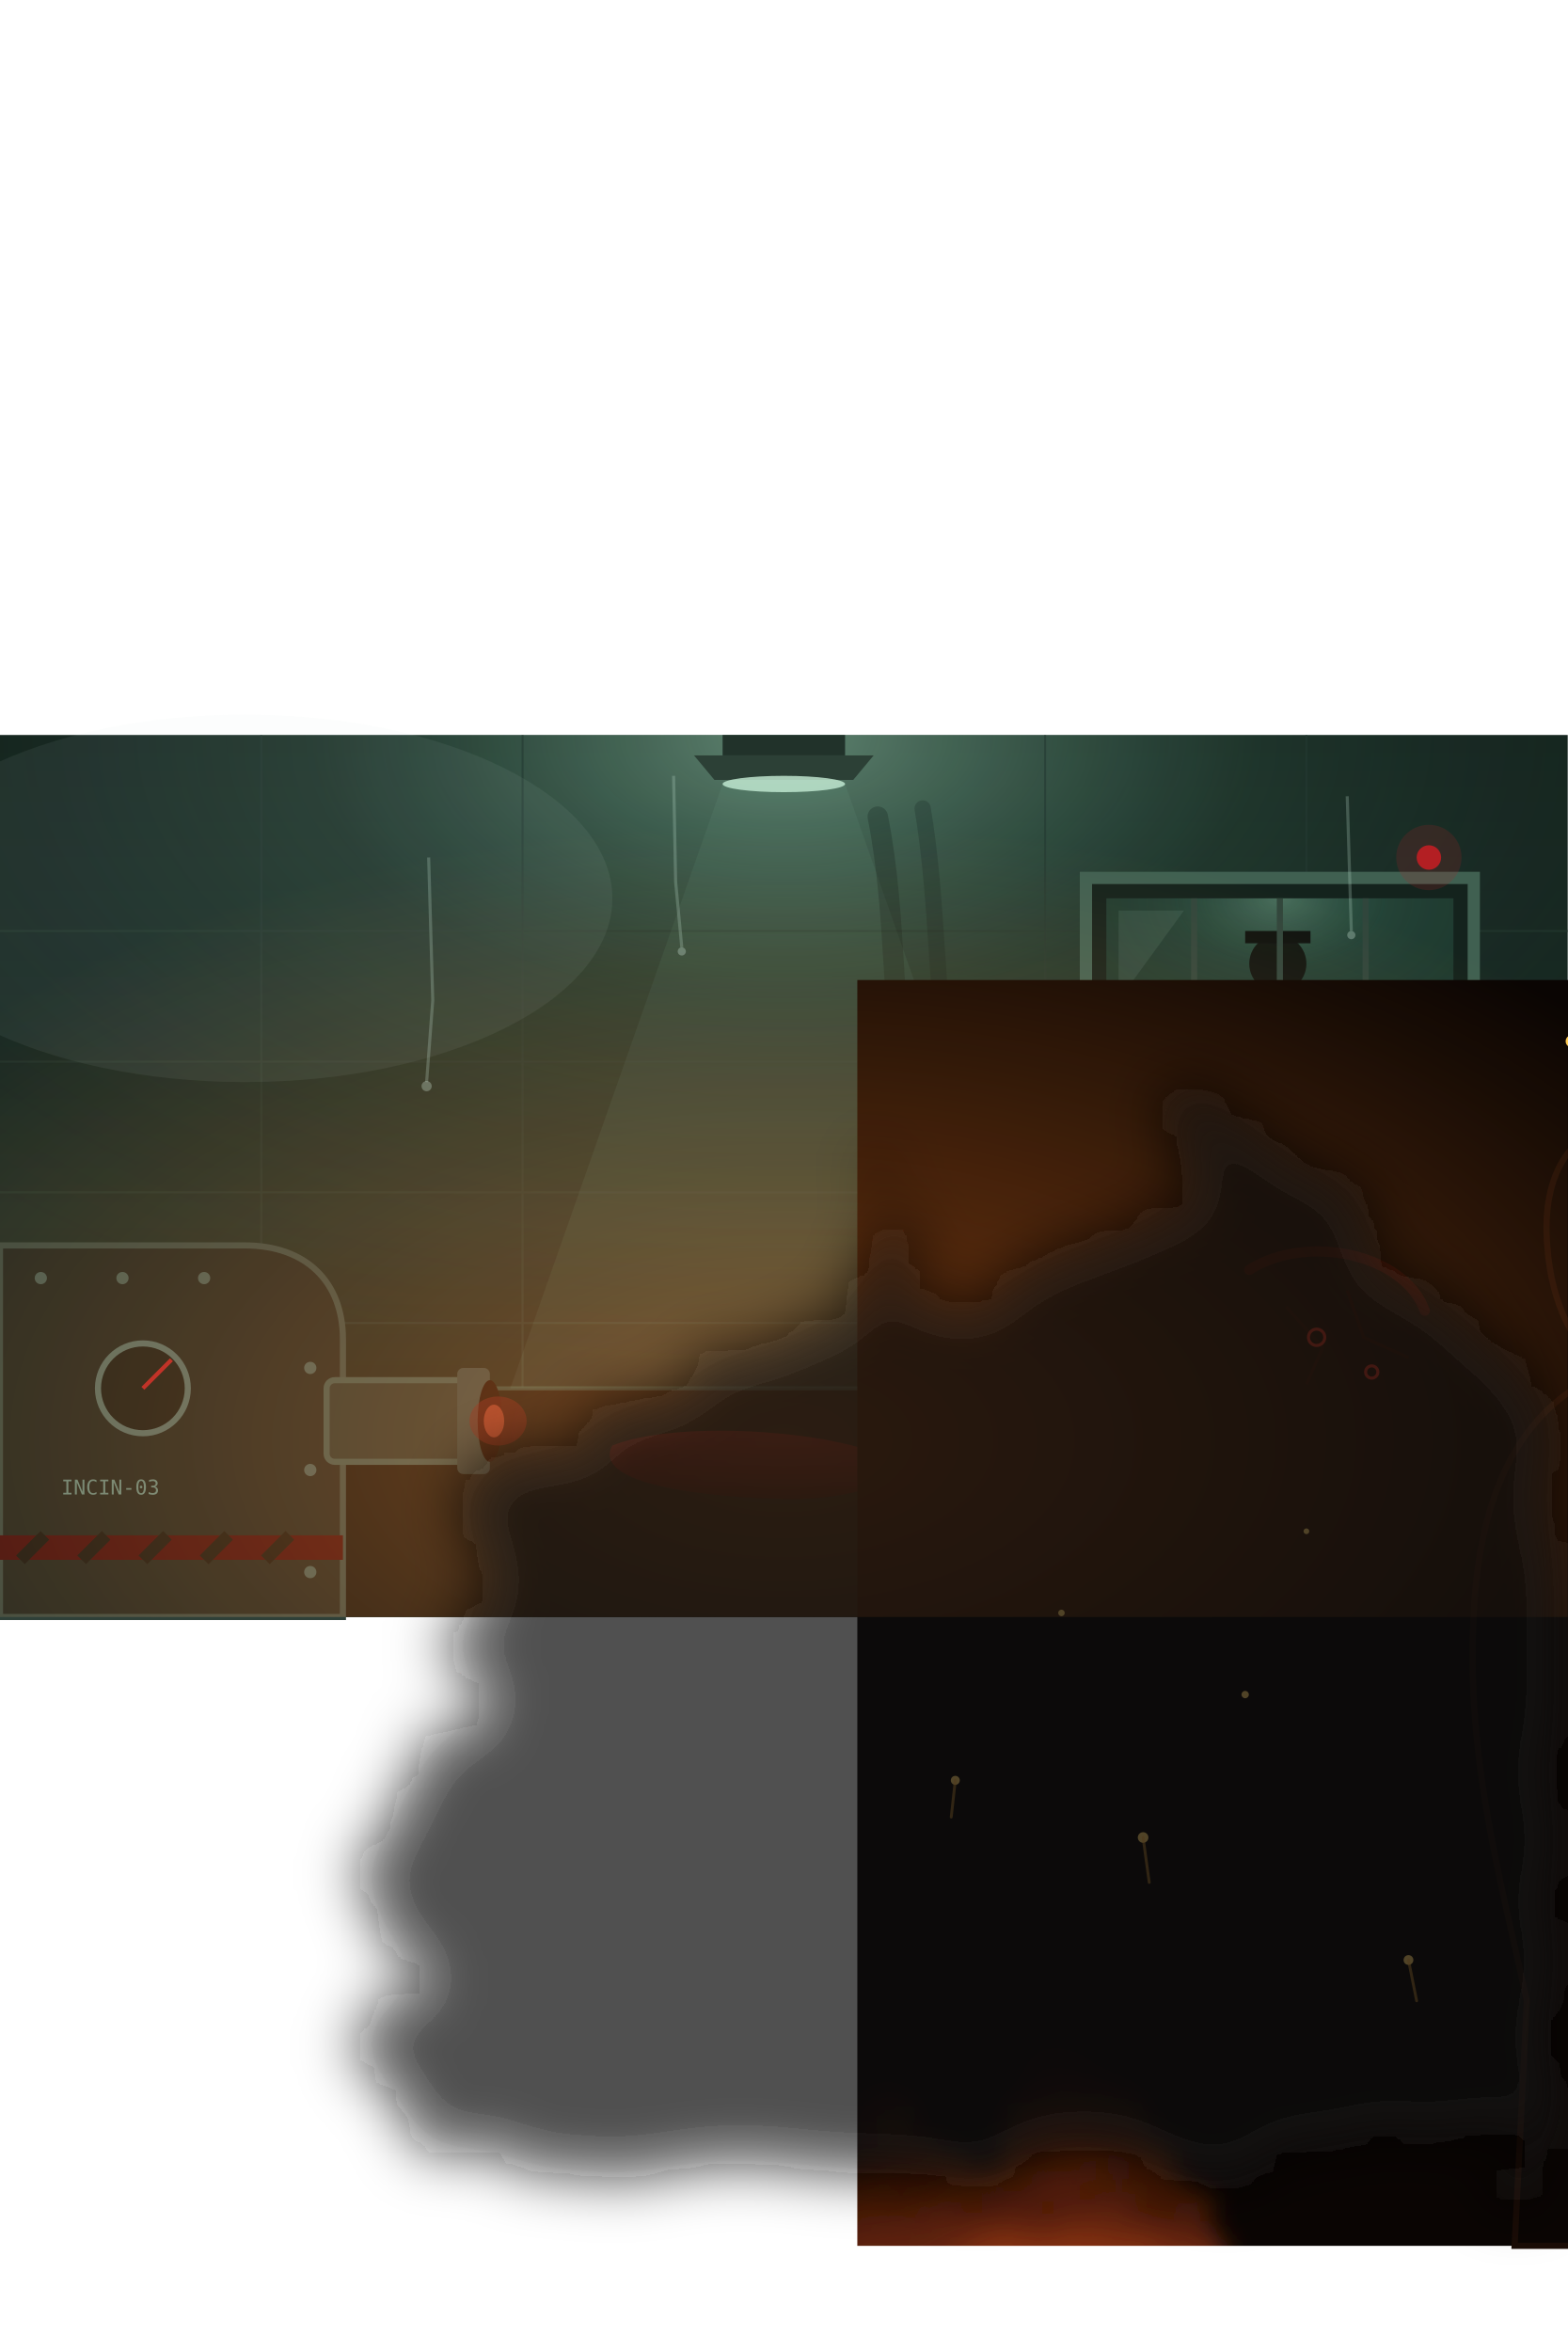
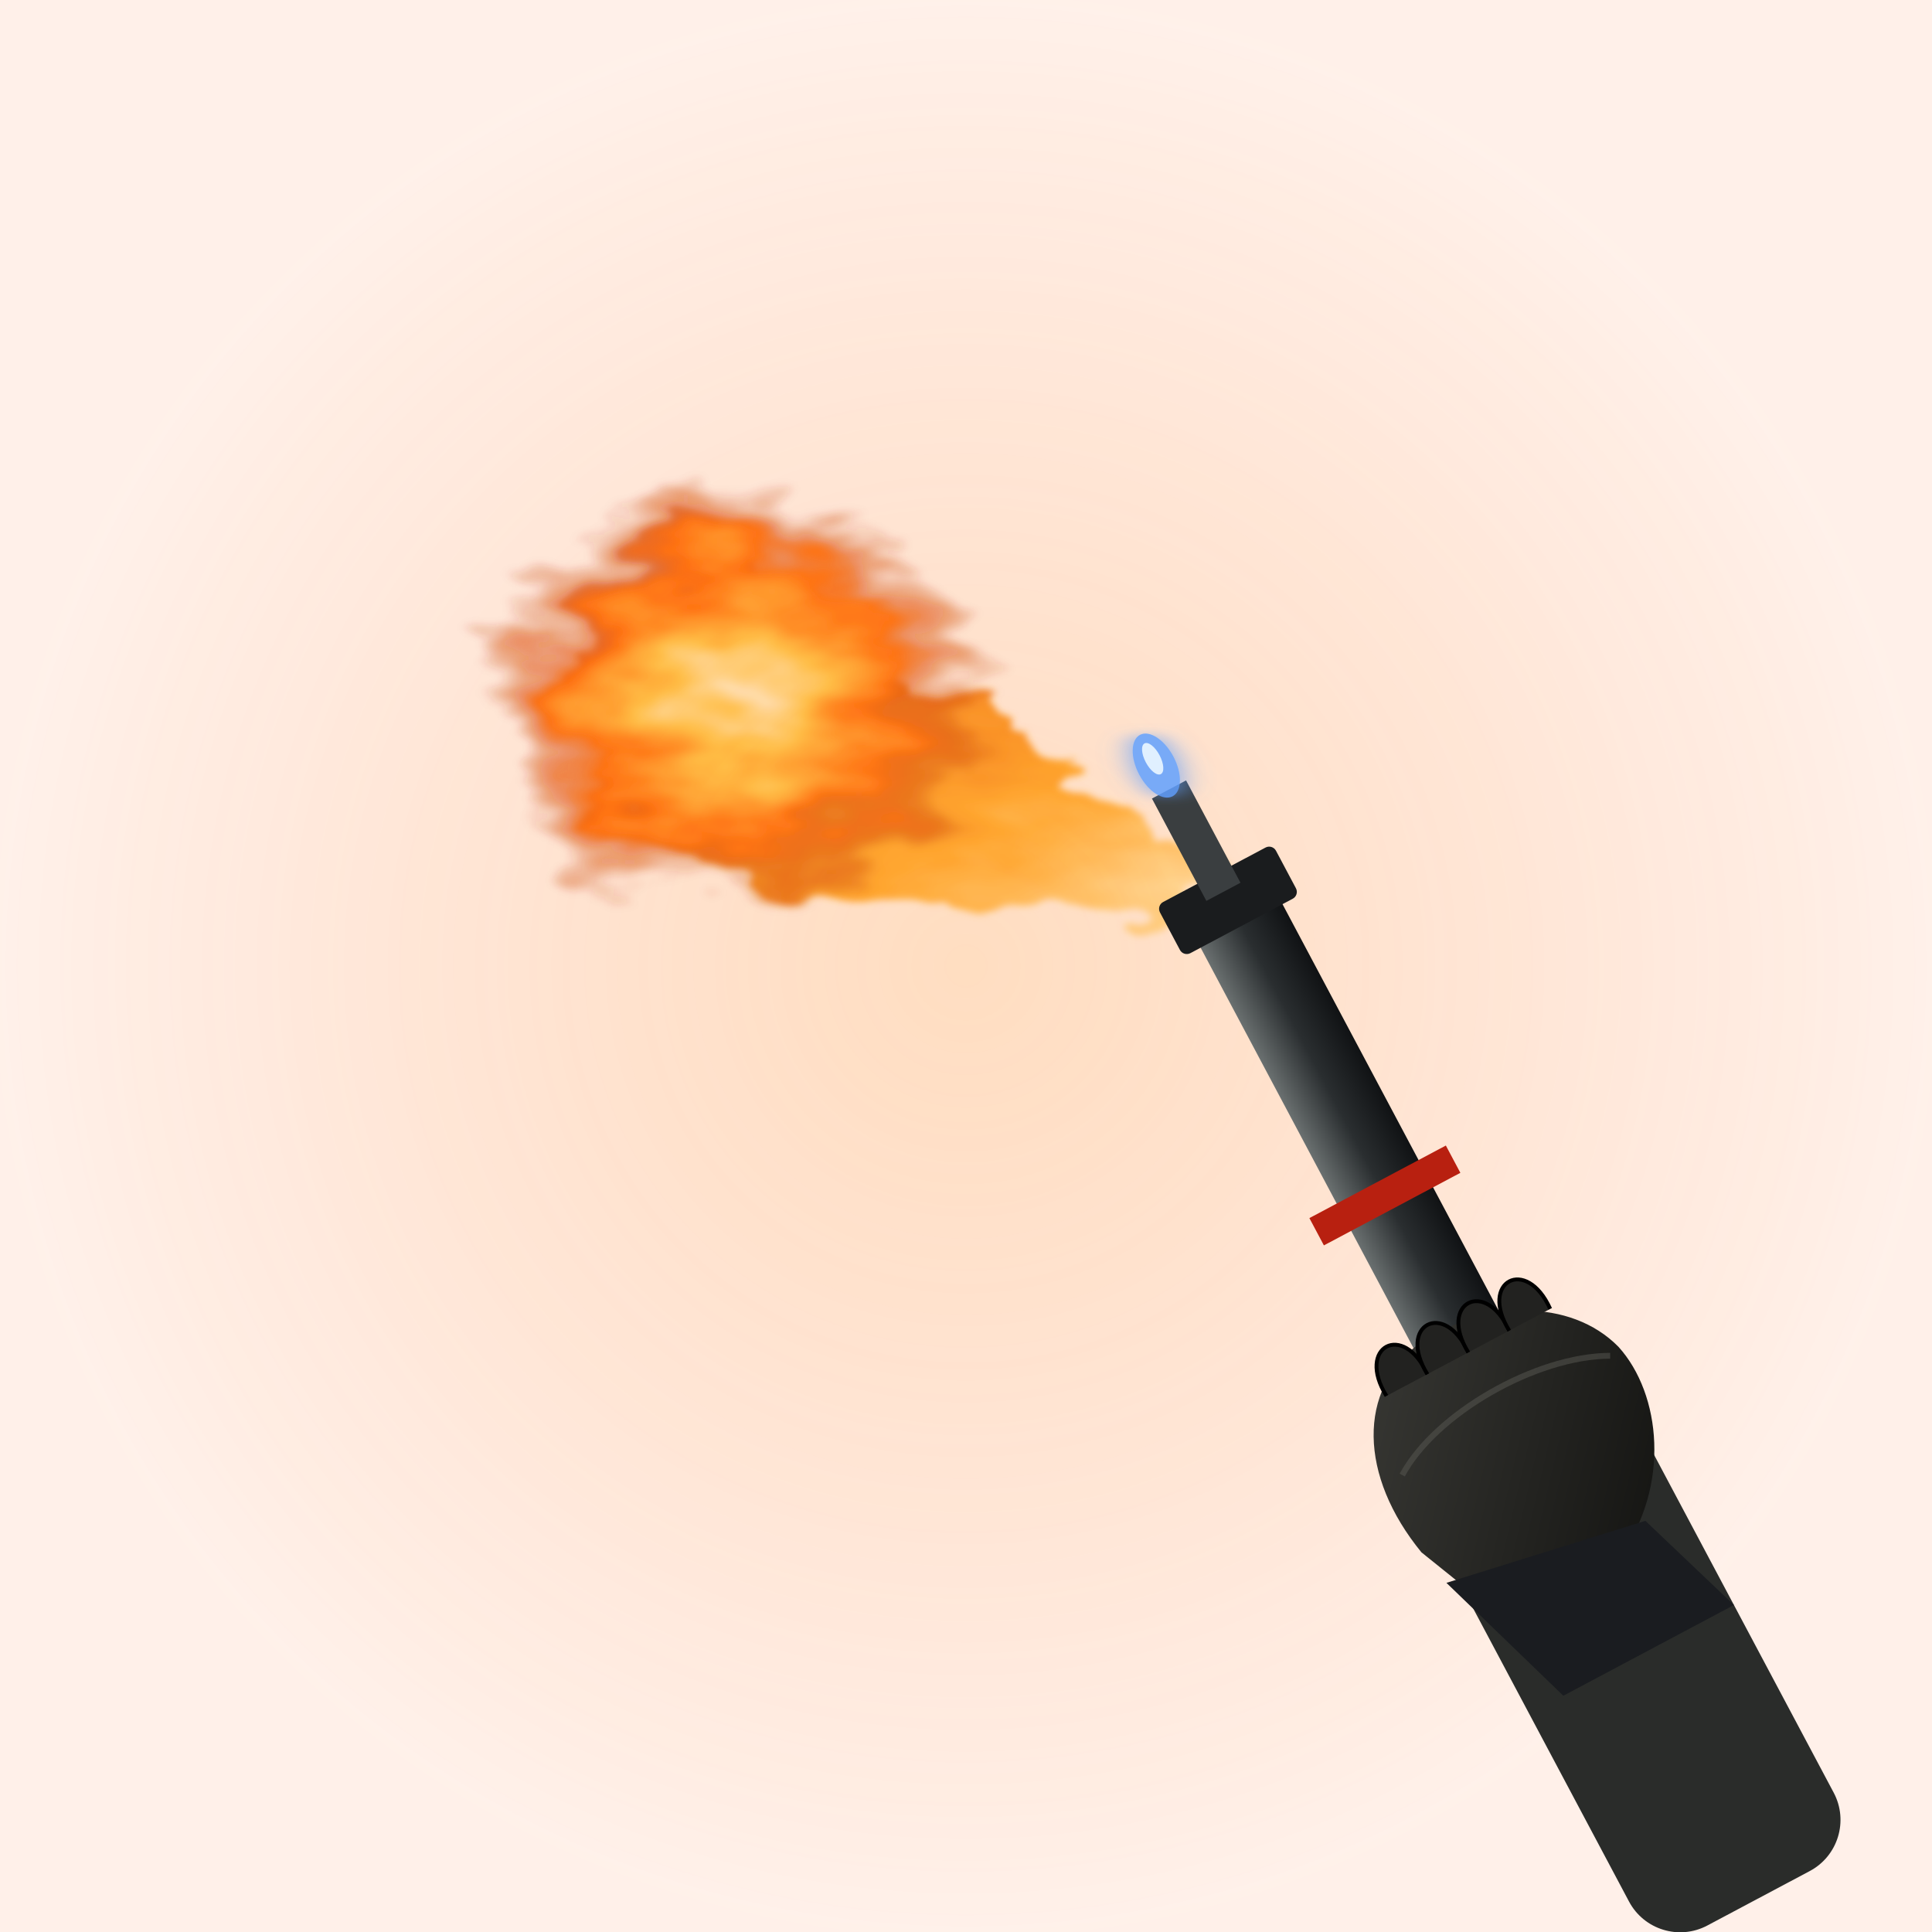
- <svg xmlns="http://www.w3.org/2000/svg" viewBox="0 0 768 432" width="512" height="768">
- ```svg
- 
+ <svg xmlns="http://www.w3.org/2000/svg" viewBox="0 0 1000 1000" width="1000" height="1000">
  <defs>
-     <linearGradient id="bg" x1="0" y1="0" x2="0" y2="1">
-       <stop offset="0" stop-color="#0b1612" />
-       <stop offset="0.55" stop-color="#12241d" />
-       <stop offset="1" stop-color="#050a08" />
+     <filter id="blur2" x="-20%" y="-20%" width="140%" height="140%">
+       <feGaussianBlur stdDeviation="2" />
+     </filter>
+     <filter id="blur4" x="-30%" y="-30%" width="160%" height="160%">
+       <feGaussianBlur stdDeviation="4" />
+     </filter>
+     <filter id="blur8" x="-40%" y="-40%" width="180%" height="180%">
+       <feGaussianBlur stdDeviation="8" />
+     </filter>
+     <filter id="blur16" x="-50%" y="-50%" width="200%" height="200%">
+       <feGaussianBlur stdDeviation="16" />
+     </filter>
+     <filter id="blur30" x="-60%" y="-60%" width="220%" height="220%">
+       <feGaussianBlur stdDeviation="30" />
+     </filter>
+     <filter id="skin" x="0" y="0" width="100%" height="100%">
+       <feTurbulence type="fractalNoise" baseFrequency="0.9" numOctaves="2" seed="3" result="n" />
+       <feColorMatrix in="n" type="matrix" values="0 0 0 0 0.25  0 0 0 0 0.14  0 0 0 0 0.1  1.6 0 0 0 -0.62" result="d" />
+       <feComposite in="d" in2="SourceGraphic" operator="in" result="dots" />
+       <feMerge>
+         <feMergeNode in="SourceGraphic" />
+         <feMergeNode in="dots" />
+       </feMerge>
+     </filter>
+     <filter id="grain" x="0" y="0" width="100%" height="100%">
+       <feTurbulence type="fractalNoise" baseFrequency="1.2" numOctaves="2" seed="7" stitchTiles="stitch" />
+       <feColorMatrix type="matrix" values="0 0 0 0 0.5  0 0 0 0 0.5  0 0 0 0 0.5  0 0 0 0.55 -0.1" />
+     </filter>
+     <filter id="rough" x="0" y="0" width="100%" height="100%">
+       <feTurbulence type="fractalNoise" baseFrequency="0.035" numOctaves="4" seed="11" />
+       <feColorMatrix type="matrix" values="0 0 0 0 0  0 0 0 0 0  0 0 0 0 0  0 0 0 -1.2 0.9" />
+     </filter>
+     <filter id="glow" x="-50%" y="-50%" width="200%" height="200%">
+       <feGaussianBlur stdDeviation="6" result="b" />
+       <feMerge>
+         <feMergeNode in="b" />
+         <feMergeNode in="SourceGraphic" />
+       </feMerge>
+     </filter>
+     <filter id="flame" x="-30%" y="-30%" width="160%" height="160%">
+       <feTurbulence type="fractalNoise" baseFrequency="0.018 0.045" numOctaves="3" seed="8" result="t" />
+       <feDisplacementMap in="SourceGraphic" in2="t" scale="70" xChannelSelector="R" yChannelSelector="G" />
+       <feGaussianBlur stdDeviation="2" />
+     </filter>
+     <filter id="smoke" x="-40%" y="-40%" width="180%" height="180%">
+       <feTurbulence type="fractalNoise" baseFrequency="0.012" numOctaves="4" seed="3" result="t" />
+       <feDisplacementMap in="SourceGraphic" in2="t" scale="120" xChannelSelector="R" yChannelSelector="G" />
+       <feGaussianBlur stdDeviation="10" />
+     </filter>
+     <filter id="motion" x="-50%" y="-50%" width="200%" height="200%">
+       <feGaussianBlur stdDeviation="14 3" />
+     </filter>
+     <linearGradient id="axeHead" x1="0" y1="0" x2="1" y2="1">
+       <stop offset="0" stop-color="#d83a2a" stop-opacity="1" />
+       <stop offset="0.6" stop-color="#8a1810" stop-opacity="1" />
+       <stop offset="1" stop-color="#3a0806" stop-opacity="1" />
    </linearGradient>
-     <radialGradient id="topLight" cx="0.5" cy="0" r="0.75">
-       <stop offset="0" stop-color="#9fd8b8" stop-opacity="0.55" />
-       <stop offset="0.4" stop-color="#4f8f73" stop-opacity="0.18" />
-       <stop offset="1" stop-color="#0b1612" stop-opacity="0" />
+     <linearGradient id="axeEdge" x1="0" y1="0" x2="1" y2="0">
+       <stop offset="0" stop-color="#f4f6f6" stop-opacity="1" />
+       <stop offset="1" stop-color="#8a9294" stop-opacity="1" />
+     </linearGradient>
+     <linearGradient id="handle" x1="0" y1="0" x2="1" y2="0">
+       <stop offset="0" stop-color="#e8c040" stop-opacity="1" />
+       <stop offset="0.5" stop-color="#b08a18" stop-opacity="1" />
+       <stop offset="1" stop-color="#5a4408" stop-opacity="1" />
+     </linearGradient>
+     <linearGradient id="glove" x1="0" y1="0" x2="1" y2="1">
+       <stop offset="0" stop-color="#3a3a36" stop-opacity="1" />
+       <stop offset="1" stop-color="#0e0e0c" stop-opacity="1" />
+     </linearGradient>
+     <linearGradient id="slide" x1="0" y1="0" x2="1" y2="0">
+       <stop offset="0" stop-color="#4a4e52" stop-opacity="1" />
+       <stop offset="0.5" stop-color="#1e2022" stop-opacity="1" />
+       <stop offset="1" stop-color="#0a0b0c" stop-opacity="1" />
+     </linearGradient>
+     <radialGradient id="flash">
+       <stop offset="0" stop-color="#fffbe8" stop-opacity="1" />
+       <stop offset="0.15" stop-color="#ffd070" stop-opacity="0.9" />
+       <stop offset="0.45" stop-color="#ff7a20" stop-opacity="0.35" />
+       <stop offset="1" stop-color="#ff5010" stop-opacity="0" />
    </radialGradient>
-     <radialGradient id="face" cx="0.45" cy="0.35" r="0.7">
-       <stop offset="0" stop-color="#c9d6c4" />
-       <stop offset="0.5" stop-color="#8fa393" />
-       <stop offset="1" stop-color="#3a4a40" />
+     <radialGradient id="whiteFlash">
+       <stop offset="0" stop-color="#fff" stop-opacity="0.95" />
+       <stop offset="0.3" stop-color="#fff" stop-opacity="0.5" />
+       <stop offset="1" stop-color="#fff" stop-opacity="0" />
    </radialGradient>
-     <linearGradient id="suit" x1="0" y1="0" x2="0" y2="1">
-       <stop offset="0" stop-color="#2a3a33" />
-       <stop offset="0.6" stop-color="#16211c" />
-       <stop offset="1" stop-color="#070c0a" />
+     <radialGradient id="fireCore">
+       <stop offset="0" stop-color="#fffbe0" stop-opacity="1" />
+       <stop offset="0.3" stop-color="#ffd050" stop-opacity="1" />
+       <stop offset="0.65" stop-color="#ff7010" stop-opacity="1" />
+       <stop offset="1" stop-color="#a02000" stop-opacity="0" />
+     </radialGradient>
+     <linearGradient id="jet" x1="1" y1="1" x2="0" y2="0">
+       <stop offset="0" stop-color="#fff4c0" stop-opacity="1" />
+       <stop offset="0.3" stop-color="#ffb030" stop-opacity="1" />
+       <stop offset="0.8" stop-color="#e04008" stop-opacity="1" />
+       <stop offset="1" stop-color="#801000" stop-opacity="0" />
    </linearGradient>
-     <linearGradient id="blood" x1="0" y1="0" x2="0" y2="1">
-       <stop offset="0" stop-color="#7a0f12" />
-       <stop offset="0.6" stop-color="#4a0608" />
-       <stop offset="1" stop-color="#1f0203" />
+     <linearGradient id="canister" x1="0" y1="0" x2="1" y2="0">
+       <stop offset="0" stop-color="#6a7070" stop-opacity="1" />
+       <stop offset="0.5" stop-color="#2a2e30" stop-opacity="1" />
+       <stop offset="1" stop-color="#101214" stop-opacity="1" />
    </linearGradient>
-     <radialGradient id="vig" cx="0.5" cy="0.5" r="0.72">
-       <stop offset="0.55" stop-color="#000" stop-opacity="0" />
-       <stop offset="1" stop-color="#000" stop-opacity="0.85" />
+     <radialGradient id="orangeWash">
+       <stop offset="0" stop-color="#ff9030" stop-opacity="0.5" />
+       <stop offset="1" stop-color="#ff6010" stop-opacity="0.15" />
    </radialGradient>
-     <filter id="grain" x="0" y="0" width="100%" height="100%">
-       <feTurbulence type="fractalNoise" baseFrequency="0.85" numOctaves="3" seed="7" result="noise" />
-       <feColorMatrix in="noise" type="matrix" values="0 0 0 0 0.6                 0 0 0 0 0.75                 0 0 0 0 0.65                 0 0 0 0.35 0" result="tint" />
-       <feComposite in="tint" in2="SourceGraphic" operator="in" result="g" />
-       <feBlend in="SourceGraphic" in2="g" mode="overlay" />
-     </filter>
  </defs>
-   <rect width="768" height="432" fill="url(#bg)" />
-   <rect width="768" height="432" fill="url(#topLight)" />
-   <g stroke="#1d3129" stroke-width="1" opacity="0.6">
-     <line x1="0" y1="96" x2="768" y2="96" />
-     <line x1="0" y1="160" x2="768" y2="160" />
-     <line x1="0" y1="224" x2="768" y2="224" />
-     <line x1="0" y1="288" x2="768" y2="288" />
-     <line x1="128" y1="0" x2="128" y2="320" />
-     <line x1="256" y1="0" x2="256" y2="320" />
-     <line x1="512" y1="0" x2="512" y2="320" />
-     <line x1="640" y1="0" x2="640" y2="320" />
+   <g filter="url(#flame)">
+     <path d="M620 440 L380 280 C300 260 260 340 320 420 C380 480 520 470 640 470Z" fill="url(#jet)" />
+     <ellipse cx="380" cy="360" rx="130" ry="110" fill="url(#fireCore)" />
  </g>
-   <rect x="0" y="320" width="768" height="112" fill="#070d0a" />
-   <path d="M0 320 L768 320" stroke="#2c4a3d" stroke-width="2" opacity="0.7" />
-   <path d="M300 348 C330 336 400 340 430 352 C455 362 420 376 380 374 C340 373 290 366 300 348 Z" fill="url(#blood)" opacity="0.85" />
-   <path d="M430 360 C450 364 470 372 462 380 C452 386 440 376 430 360 Z" fill="#3a0507" opacity="0.8" />
-   <rect x="354" y="0" width="60" height="10" fill="#1a2a23" />
-   <path d="M340 10 L428 10 L418 22 L350 22 Z" fill="#26392f" />
-   <ellipse cx="384" cy="24" rx="30" ry="4" fill="#c8f0d8" opacity="0.8" />
-   <path d="M354 24 L250 320 L518 320 L414 24 Z" fill="#9fd8b8" opacity="0.06" />
-   <g id="guardWindow">
-     <rect x="532" y="70" width="190" height="130" fill="#0d1a15" stroke="#3b5a4c" stroke-width="6" />
-     <rect x="542" y="80" width="170" height="110" fill="#1b3a2f" opacity="0.75" />
-     <rect x="542" y="80" width="170" height="110" fill="url(#topLight)" opacity="0.6" />
-     <path d="M600 190 L600 150 C600 132 612 122 626 122 C640 122 652 132 652 150 L652 190 Z" fill="#050907" opacity="0.9" />
-     <circle cx="626" cy="112" r="14" fill="#050907" opacity="0.9" />
-     <rect x="610" y="96" width="32" height="6" fill="#050907" />
-     <g stroke="#2a3f35" stroke-width="3">
-       <line x1="585" y1="80" x2="585" y2="190" />
-       <line x1="627" y1="80" x2="627" y2="190" />
-       <line x1="669" y1="80" x2="669" y2="190" />
-       <line x1="542" y1="135" x2="712" y2="135" />
-     </g>
-     <rect x="524" y="200" width="206" height="10" fill="#22342c" />
-     <rect x="600" y="192" width="54" height="8" fill="#050907" />
-     <path d="M548 86 L580 86 L548 130 Z" fill="#d8f5e4" opacity="0.08" />
-     <circle cx="700" cy="60" r="6" fill="#b3161b" />
-     <circle cx="700" cy="60" r="16" fill="#b3161b" opacity="0.18" />
-     <text x="560" y="228" font-family="monospace" font-size="11" fill="#6f9a86" opacity="0.8">北岭闸口 · 门卫室</text>
-   </g>
-   <g id="incinerator">
-     <path d="M0 250 L120 250 C150 250 168 268 168 296 L168 432 L0 432 Z" fill="#141c18" stroke="#2f4038" stroke-width="3" />
-     <g fill="#3d5147">
-       <circle cx="20" cy="266" r="3" />
-       <circle cx="60" cy="266" r="3" />
-       <circle cx="100" cy="266" r="3" />
-       <circle cx="152" cy="310" r="3" />
-       <circle cx="152" cy="360" r="3" />
-       <circle cx="152" cy="410" r="3" />
-     </g>
-     <rect x="160" y="316" width="70" height="40" rx="4" fill="#1d2a24" stroke="#34493f" stroke-width="3" />
-     <rect x="224" y="310" width="16" height="52" rx="3" fill="#2a3a33" />
-     <ellipse cx="240" cy="336" rx="6" ry="20" fill="#0a0303" />
-     <ellipse cx="244" cy="336" rx="14" ry="12" fill="#7a0f12" opacity="0.45" />
-     <ellipse cx="242" cy="336" rx="5" ry="8" fill="#d2402a" opacity="0.6" />
-     <circle cx="70" cy="320" r="22" fill="#0c1310" stroke="#4a5f55" stroke-width="3" />
-     <line x1="70" y1="320" x2="84" y2="306" stroke="#b3161b" stroke-width="2" />
-     <text x="30" y="372" font-family="monospace" font-size="10" fill="#5d7c6d">INCIN-03</text>
-     <path d="M0 392 L168 392 L168 404 L0 404 Z" fill="#3a0507" />
-     <g stroke="#0a0f0c" stroke-width="6">
-       <line x1="10" y1="404" x2="22" y2="392" />
-       <line x1="40" y1="404" x2="52" y2="392" />
-       <line x1="70" y1="404" x2="82" y2="392" />
-       <line x1="100" y1="404" x2="112" y2="392" />
-       <line x1="130" y1="404" x2="142" y2="392" />
+   <rect width="1000" height="1000" fill="url(#orangeWash)" opacity="0.6" />
+   <g transform="translate(760 700) rotate(-28)">
+     <rect x="-24" y="-260" width="48" height="340" rx="6" fill="url(#canister)" />
+     <rect x="-34" y="-280" width="68" height="30" rx="4" fill="#1a1c1e" />
+     <rect x="-10" y="-330" width="20" height="60" fill="#3a3e40" />
+     <rect x="-40" y="-100" width="80" height="16" fill="#b82010" />
+     <ellipse cx="0" cy="-344" rx="10" ry="18" fill="#60a0ff" opacity="0.85" filter="url(#glow)" />
+     <ellipse cx="0" cy="-348" rx="4" ry="9" fill="#e0f0ff" />
+     <rect x="-60" y="60" width="120" height="260" rx="30" fill="#2a2c2a" />
+     <g transform="translate(0 40) rotate(0) scale(1)">
+       <path d="M-70 40 C-80 -10 -60 -50 -20 -56 C20 -60 60 -40 70 -6 C78 26 60 70 20 90 L-40 110Z" fill="url(#glove)" />
+       <path d="M-48 -40 C-50 -70 -22 -70 -24 -40" fill="#222220" stroke="#000" stroke-width="2" />
+       <path d="M-24 -40 C-26 -70 2 -70 0 -40" fill="#222220" stroke="#000" stroke-width="2" />
+       <path d="M0 -40 C-2 -70 26 -70 24 -40" fill="#222220" stroke="#000" stroke-width="2" />
+       <path d="M24 -40 C22 -70 50 -70 48 -40" fill="#222220" stroke="#000" stroke-width="2" />
+       <path d="M-60 0 C-30 -20 30 -22 64 -4" stroke="#5a5a54" stroke-width="3" fill="none" opacity="0.5" />
+       <path d="M-66 60 L-40 140 L60 140 L40 80Z" fill="#1a1c20" />
    </g>
  </g>
-   <g id="foggedGlass">
-     <rect x="0" y="0" width="768" height="432" fill="#a8c9b8" opacity="0.05" filter="url(#grain)" />
-     <ellipse cx="120" cy="80" rx="180" ry="90" fill="#cfe6da" opacity="0.07" />
-     <ellipse cx="690" cy="380" rx="200" ry="80" fill="#cfe6da" opacity="0.06" />
-     <path d="M430 40 C440 90 436 140 446 190" stroke="#0b1612" stroke-width="10" fill="none" opacity="0.25" stroke-linecap="round" />
-     <path d="M452 36 C460 84 458 130 466 172" stroke="#0b1612" stroke-width="8" fill="none" opacity="0.2" stroke-linecap="round" />
-     <g stroke="#bfe0cf" stroke-width="1.5" opacity="0.25" fill="none">
-       <path d="M210 60 L212 130 L209 170" />
-       <path d="M660 30 L662 96" />
-       <path d="M330 20 L331 72 L334 104" />
-     </g>
-     <g fill="#d8f0e3" opacity="0.3">
-       <circle cx="209" cy="172" r="2.5" />
-       <circle cx="662" cy="98" r="2" />
-       <circle cx="334" cy="106" r="2" />
-     </g>
-   </g>```svg
- 
- <g id="window-scene">
-     <rect x="420" y="120" width="760" height="620" fill="#0a0503" />
-     <ellipse cx="800" cy="470" rx="420" ry="360" fill="url(#fireOuter)" opacity="0.35">
-       <animate attributeName="opacity" values="0.28;0.42;0.3;0.38;0.28" dur="1.3s" repeatCount="indefinite" />
-     </ellipse>
-     <g id="pseudo-human">
-       <path d="M800 190 C770 190 755 215 758 250 C760 280 772 300 786 312              C745 330 725 370 722 430 C718 500 735 560 748 620              L742 740 L778 740 L790 640 L810 640 L822 740 L858 740              L852 620 C865 560 882 500 878 430 C875 370 855 330 814 312              C828 300 840 280 842 250 C845 215 830 190 800 190 Z" fill="url(#charGrad)" stroke="#1a0c06" stroke-width="3" />
-       <path d="M728 350 C690 420 680 520 688 640 C690 660 700 668 706 650 C708 560 718 470 748 400 Z" fill="url(#charGrad)" />
-       <path d="M872 350 C910 420 920 520 912 640 C910 660 900 668 894 650 C892 560 882 470 852 400 Z" fill="url(#charGrad)" />
-       <g fill="url(#fireCore)" opacity="0.9">
-         <ellipse cx="785" cy="400" rx="9" ry="12" />
-         <ellipse cx="812" cy="388" rx="7" ry="10" />
-         <ellipse cx="800" cy="425" rx="10" ry="8" />
-         <ellipse cx="775" cy="450" rx="6" ry="9" />
-         <ellipse cx="822" cy="445" rx="8" ry="11" />
-         <ellipse cx="798" cy="475" rx="7" ry="7" />
-         <ellipse cx="780" cy="500" rx="9" ry="6" />
-         <ellipse cx="818" cy="505" rx="6" ry="8" />
-         <animate attributeName="opacity" values="0.7;1;0.8;1;0.7" dur="0.9s" repeatCount="indefinite" />
-       </g>
-       <ellipse cx="786" cy="245" rx="7" ry="10" fill="url(#fireCore)" />
-       <ellipse cx="814" cy="245" rx="7" ry="10" fill="url(#fireCore)" />
-       <path d="M788 275 Q800 300 812 275 Q800 285 788 275 Z" fill="#ffdd88" />
-     </g>
-     <g id="flames">
-       <path d="M700 740 C690 640 720 600 710 520 C700 450 740 420 730 340 C725 290 760 260 750 190              C780 230 770 150 800 90 C830 150 820 230 850 190 C840 260 875 290 870 340              C860 420 900 450 890 520 C880 600 910 640 900 740 Z" fill="url(#fireOuter)" opacity="0.75">
-         <animate attributeName="d" dur="1.1s" repeatCount="indefinite" values="M700 740 C690 640 720 600 710 520 C700 450 740 420 730 340 C725 290 760 260 750 190 C780 230 770 150 800 90 C830 150 820 230 850 190 C840 260 875 290 870 340 C860 420 900 450 890 520 C880 600 910 640 900 740 Z;                 M705 740 C680 650 725 590 705 515 C695 440 745 425 725 335 C730 280 755 250 760 175 C785 215 780 140 805 70 C825 140 815 220 845 180 C845 255 870 295 875 335 C865 425 905 445 895 515 C885 600 915 645 895 740 Z;                 M700 740 C690 640 720 600 710 520 C700 450 740 420 730 340 C725 290 760 260 750 190 C780 230 770 150 800 90 C830 150 820 230 850 190 C840 260 875 290 870 340 C860 420 900 450 890 520 C880 600 910 640 900 740 Z" />
-       </path>
-       <path d="M740 740 C735 650 760 600 752 520 C748 450 770 400 765 320 C770 270 785 240 800 170              C815 240 830 270 835 320 C830 400 852 450 848 520 C840 600 865 650 860 740 Z" fill="url(#fireCore)" opacity="0.85">
-         <animate attributeName="opacity" values="0.7;0.95;0.8;0.9;0.7" dur="0.7s" repeatCount="indefinite" />
-       </path>
-       <path d="M690 650 C670 580 700 540 685 470 C700 500 715 460 710 420 C730 480 720 560 715 650 Z" fill="url(#fireOuter)" opacity="0.8" />
-       <path d="M910 650 C930 580 900 540 915 470 C900 500 885 460 890 420 C870 480 880 560 885 650 Z" fill="url(#fireOuter)" opacity="0.8" />
-       <g fill="#ffcc55">
-         <circle cx="770" cy="150" r="3">
-           <animate attributeName="cy" values="150;60" dur="2s" repeatCount="indefinite" />
-           <animate attributeName="opacity" values="1;0" dur="2s" repeatCount="indefinite" />
-         </circle>
-         <circle cx="835" cy="170" r="2">
-           <animate attributeName="cy" values="170;80" dur="1.6s" repeatCount="indefinite" />
-           <animate attributeName="opacity" values="1;0" dur="1.6s" repeatCount="indefinite" />
-         </circle>
-         <circle cx="805" cy="120" r="2.5">
-           <animate attributeName="cy" values="120;30" dur="2.4s" repeatCount="indefinite" />
-           <animate attributeName="opacity" values="1;0" dur="2.4s" repeatCount="indefinite" />
-         </circle>
-       </g>
-     </g>
-     <g id="fat-drips" fill="url(#fatGrad)">
-       <path d="M748 560 C744 590 746 610 750 625 C754 610 756 590 752 560 Z" />
-       <path d="M852 540 C848 575 850 600 855 615 C860 600 860 575 856 540 Z" />
-       <path d="M700 640 C697 665 699 680 703 690 C707 680 707 665 704 640 Z" />
-       <ellipse cx="750" cy="640" rx="5" ry="7">
-         <animate attributeName="cy" values="630;735" dur="1.4s" repeatCount="indefinite" />
-       </ellipse>
-       <ellipse cx="855" cy="630" rx="4" ry="6">
-         <animate attributeName="cy" values="620;735" dur="1.8s" repeatCount="indefinite" />
-       </ellipse>
-       <ellipse cx="703" cy="700" rx="4" ry="5">
-         <animate attributeName="cy" values="695;738" dur="1.1s" repeatCount="indefinite" />
-       </ellipse>
-       <ellipse cx="800" cy="742" rx="140" ry="12" opacity="0.8" />
-     </g>
-     <rect x="420" y="120" width="760" height="620" fill="url(#glassGrad)" opacity="0.35" />
-     <g id="blood-on-glass">
-       <path d="M610 260 C640 240 690 250 700 280 C710 310 680 330 690 360 L684 470 L676 360              C650 350 620 340 612 310 C600 290 598 272 610 260 Z" fill="url(#bloodGrad)" opacity="0.9" />
-       <path d="M920 300 C950 285 1000 295 1005 325 C1010 350 985 360 990 390 L985 520 L978 395              C955 385 925 370 918 345 Z" fill="url(#bloodGrad)" opacity="0.9" />
-       <path d="M612 262 C640 244 688 254 698 282" fill="none" stroke="#2a0805" stroke-width="5" stroke-linecap="round" />
-       <path d="M922 302 C950 288 998 298 1003 326" fill="none" stroke="#2a0805" stroke-width="5" stroke-linecap="round" />
-       <path d="M630 280 L648 300 L640 318 M660 272 L668 295 L690 305 M940 318 L958 335 M972 310 L978 340 L995 350" fill="none" stroke="#1a0402" stroke-width="1.5" />
-       <g fill="none" stroke="#c0201a" stroke-width="1.5">
-         <circle cx="645" cy="295" r="4">
-           <animate attributeName="r" values="1;6;0" dur="0.8s" repeatCount="indefinite" />
-         </circle>
-         <circle cx="672" cy="312" r="3">
-           <animate attributeName="r" values="0;5;0" dur="1.1s" repeatCount="indefinite" />
-         </circle>
-         <circle cx="955" cy="330" r="4">
-           <animate attributeName="r" values="2;7;0" dur="0.9s" repeatCount="indefinite" />
-         </circle>
-         <circle cx="985" cy="345" r="3">
-           <animate attributeName="r" values="0;4;0" dur="0.7s" repeatCount="indefinite" />
-         </circle>
-       </g>
-       <g fill="url(#bloodGrad)">
-         <circle cx="720" cy="240" r="5" />
-       </g>
-     </g>
-   </g>```svg
-   
- 
-   
-   <filter id="fxFireBlur" x="-50%" y="-50%" width="200%" height="200%">
-     <feTurbulence type="fractalNoise" baseFrequency="0.018 0.045" numOctaves="3" seed="7" result="n" />
-     <feDisplacementMap in="SourceGraphic" in2="n" scale="38" xChannelSelector="R" yChannelSelector="G" result="d" />
-     <feGaussianBlur in="d" stdDeviation="6" />
-   </filter>
-   <filter id="fxSmoke" x="-50%" y="-50%" width="200%" height="200%">
-     <feTurbulence type="fractalNoise" baseFrequency="0.008 0.02" numOctaves="4" seed="21" result="n" />
-     <feDisplacementMap in="SourceGraphic" in2="n" scale="90" xChannelSelector="R" yChannelSelector="B" result="d" />
-     <feGaussianBlur in="d" stdDeviation="14" />
-   </filter>
-   <filter id="fxChar" x="-20%" y="-20%" width="140%" height="140%">
-     <feTurbulence type="turbulence" baseFrequency="0.09" numOctaves="3" seed="3" result="n" />
-     <feDisplacementMap in="SourceGraphic" in2="n" scale="10" xChannelSelector="R" yChannelSelector="G" />
-   </filter>
-   <filter id="fxMist" x="-30%" y="-30%" width="160%" height="160%">
-     <feTurbulence type="fractalNoise" baseFrequency="0.012" numOctaves="3" seed="44" result="n" />
-     <feColorMatrix in="n" type="matrix" values="0 0 0 0 0.35  0 0 0 0 0.02  0 0 0 0 0.03  0 0 0 1.4 -0.55" result="m" />
-     <feComposite in="m" in2="SourceGraphic" operator="in" />
-     <feGaussianBlur stdDeviation="3" />
-   </filter>
-   <filter id="fxGrain" x="0" y="0" width="100%" height="100%">
-     <feTurbulence type="fractalNoise" baseFrequency="0.9" numOctaves="2" seed="9" stitchTiles="stitch" result="g" />
-     <feColorMatrix in="g" type="saturate" values="0" />
-     <feComponentTransfer>
-       <feFuncA type="table" tableValues="0 0.22" />
-     </feComponentTransfer>
-   </filter>
-   <radialGradient id="gFireCore" cx="50%" cy="70%" r="60%">
-     <stop offset="0" stop-color="#fff3c4" stop-opacity="0.95" />
-     <stop offset="0.25" stop-color="#ffb13b" stop-opacity="0.9" />
-     <stop offset="0.55" stop-color="#e2521a" stop-opacity="0.7" />
-     <stop offset="1" stop-color="#5a0f05" stop-opacity="0" />
-   </radialGradient>
-   <radialGradient id="gGlow" cx="50%" cy="80%" r="70%">
-     <stop offset="0" stop-color="#ff7a1f" stop-opacity="0.45" />
-     <stop offset="1" stop-color="#ff7a1f" stop-opacity="0" />
-   </radialGradient>
-   <radialGradient id="gVignette" cx="50%" cy="50%" r="72%">
-     <stop offset="0.55" stop-color="#000" stop-opacity="0" />
-     <stop offset="0.85" stop-color="#050101" stop-opacity="0.6" />
-     <stop offset="1" stop-color="#000" stop-opacity="0.92" />
-   </radialGradient>
-   <linearGradient id="gCharEdge" x1="0" y1="0" x2="0" y2="1">
-     <stop offset="0" stop-color="#1a0d08" />
-     <stop offset="0.7" stop-color="#0b0605" />
-     <stop offset="1" stop-color="#ff6a1a" stop-opacity="0.85" />
-   </linearGradient>
-   <g id="fire" style="mix-blend-mode:screen">
-     <rect x="0" y="0" width="100%" height="100%" fill="url(#gGlow)" />
-     <g filter="url(#fxFireBlur)">
-       <path d="M300,1024 C290,900 340,860 330,760 C380,830 400,700 440,640 C450,740 500,720 520,600 C560,700 610,690 600,780 C650,730 690,800 700,880 C720,940 730,990 740,1024 Z" fill="url(#gFireCore)" />
-       <path d="M160,1024 C170,950 210,930 200,860 C240,900 260,840 280,800 C300,880 320,930 310,1024 Z" fill="#ff8a2a" opacity="0.7" />
-       <path d="M760,1024 C750,940 790,900 780,830 C830,880 850,820 880,780 C890,860 910,930 900,1024 Z" fill="#ff7020" opacity="0.65" />
-     </g>
-     <g fill="#ffcf6a">
-       <circle cx="412" cy="560" r="3" />
-       <circle cx="468" cy="512" r="2.2" />
-       <circle cx="560" cy="540" r="2.6" />
-       <circle cx="610" cy="470" r="1.8" />
-       <circle cx="350" cy="620" r="2" />
-       <circle cx="690" cy="600" r="2.4" />
-       <circle cx="520" cy="430" r="1.6" />
-       <circle cx="640" cy="390" r="1.4" />
-     </g>
-     <g stroke="#ffb040" stroke-width="1.4" stroke-linecap="round" opacity="0.55">
-       <line x1="412" y1="560" x2="408" y2="584" />
-       <line x1="468" y1="512" x2="466" y2="530" />
-       <line x1="560" y1="540" x2="563" y2="562" />
-       <line x1="690" y1="600" x2="694" y2="620" />
-     </g>
-   </g>
-   <g id="smoke" filter="url(#fxSmoke)">
-     <path d="M200,700 C150,560 260,470 230,340 C300,400 380,300 420,220 C470,320 560,260 600,160 C660,260 760,300 800,420 C860,520 820,640 760,700 Z" fill="#0a0808" opacity="0.72" />
-   </g>
</svg>
